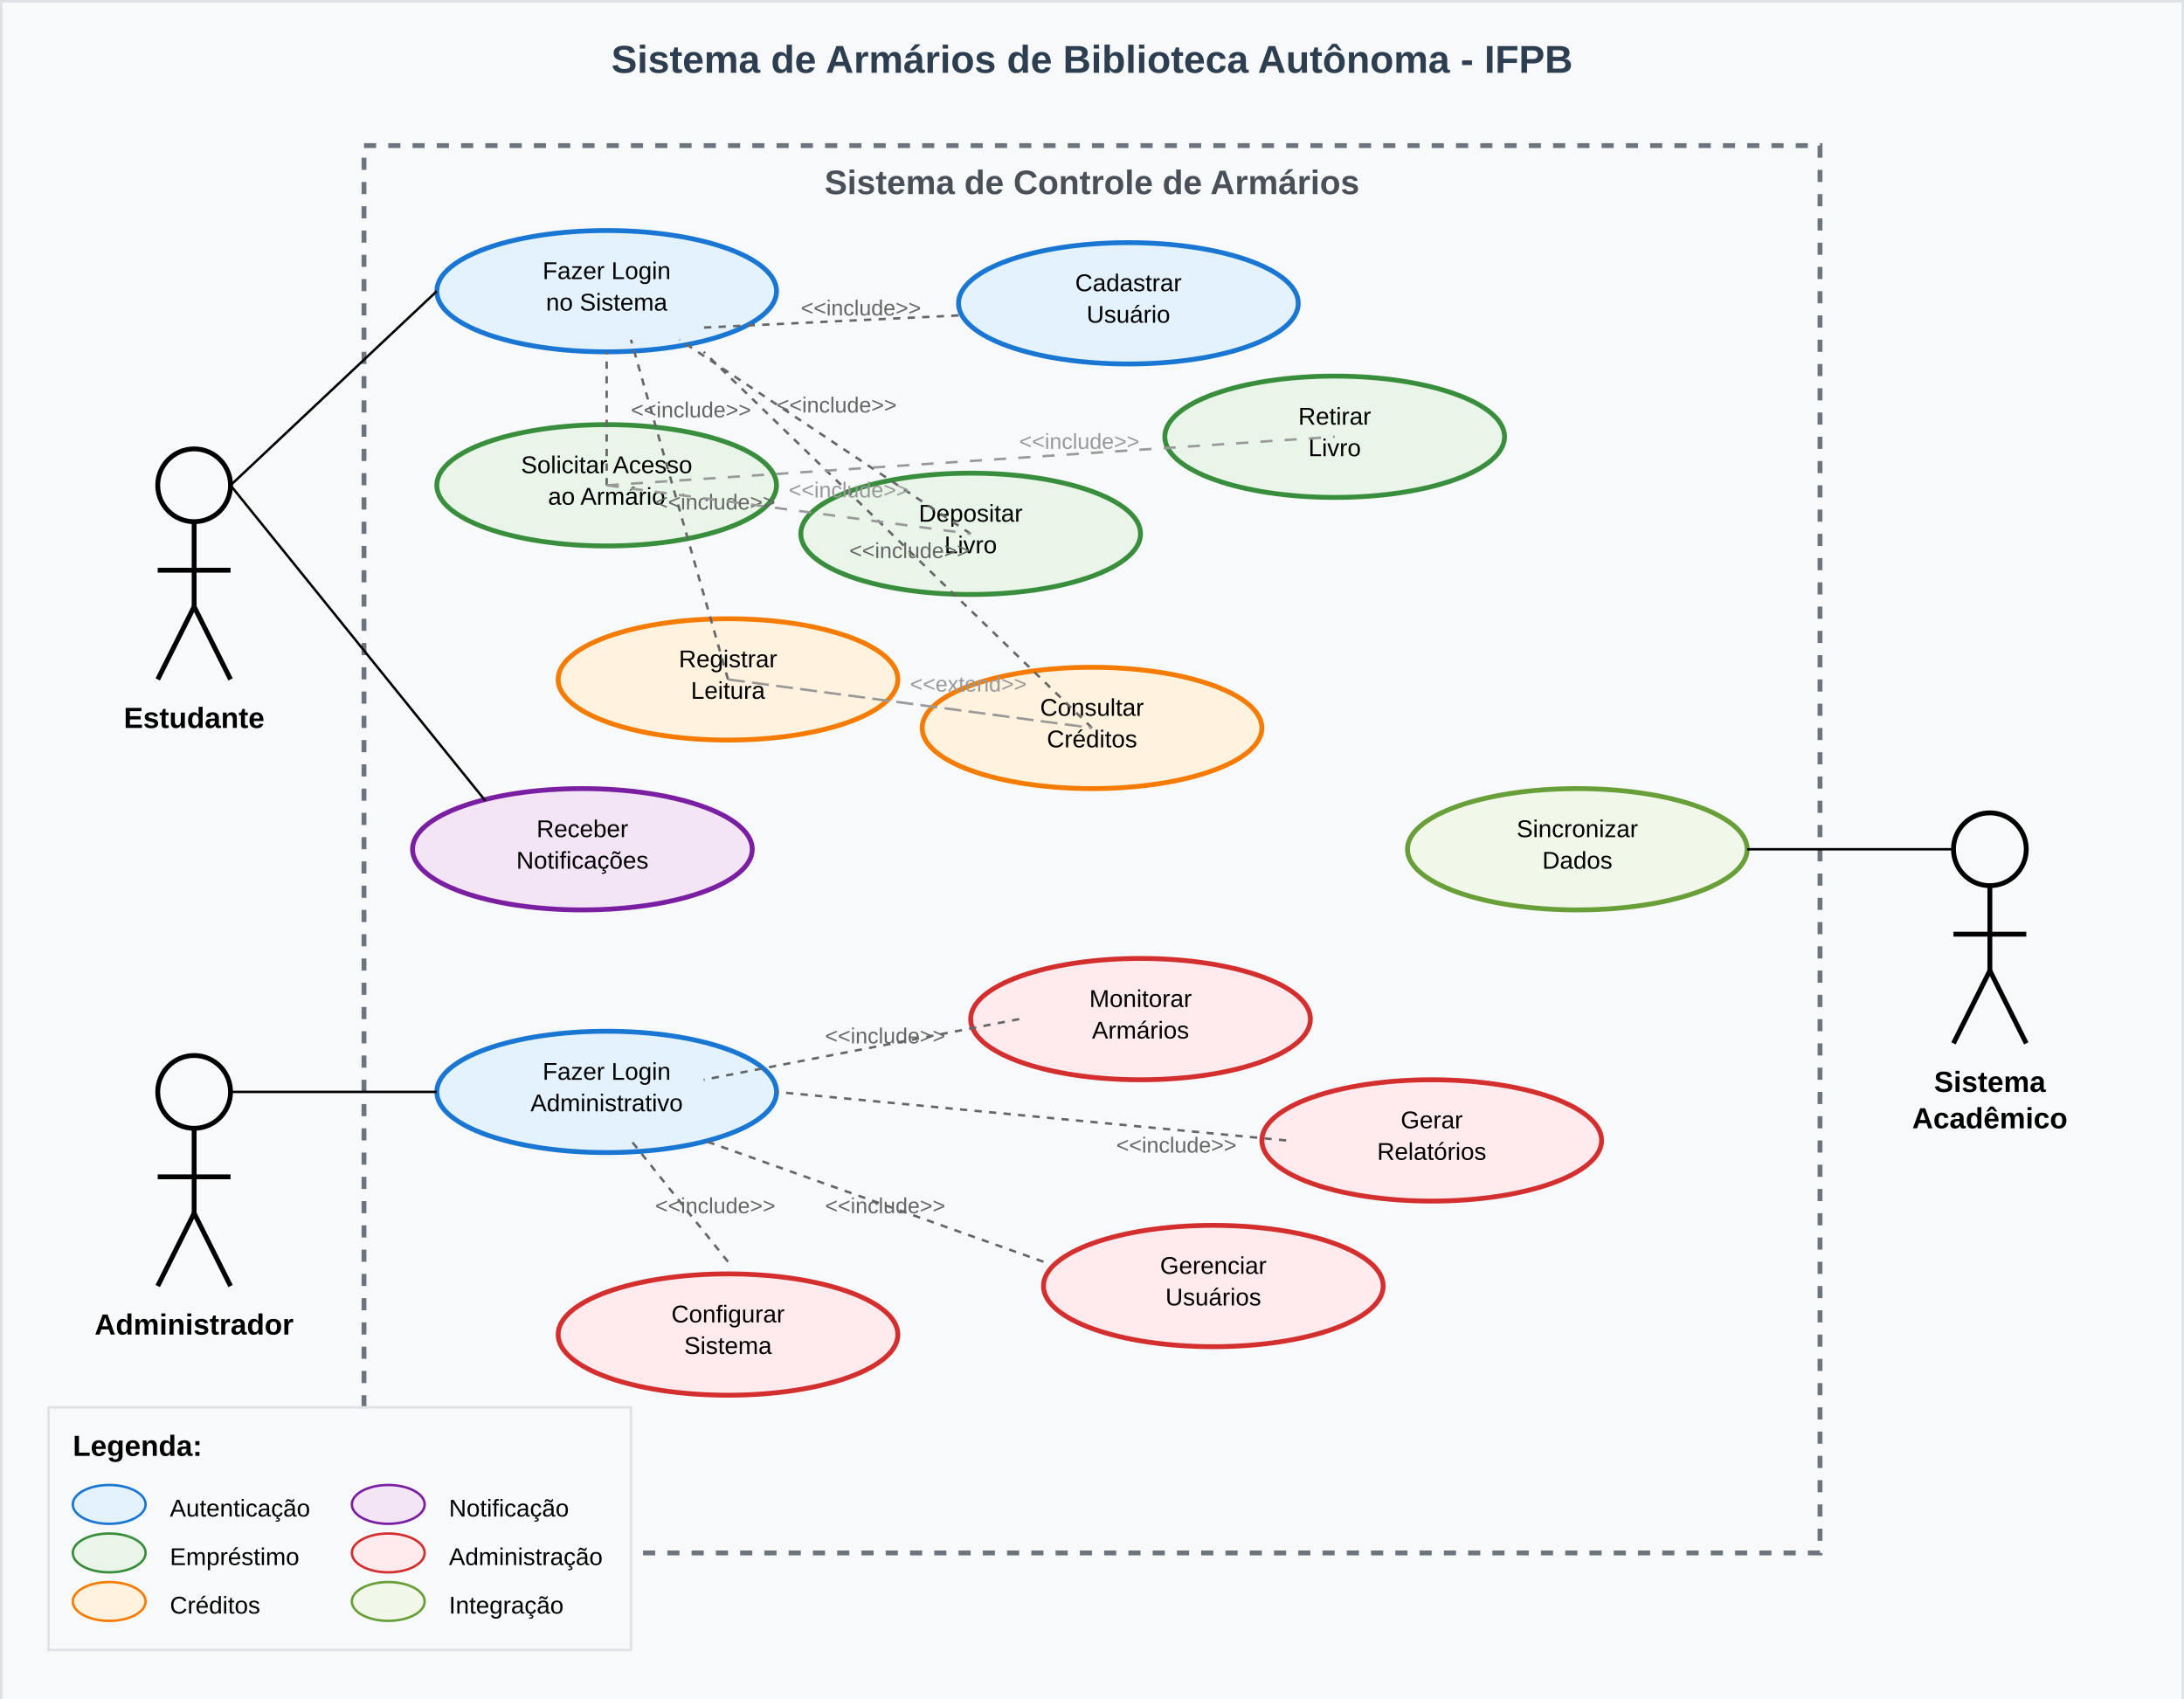
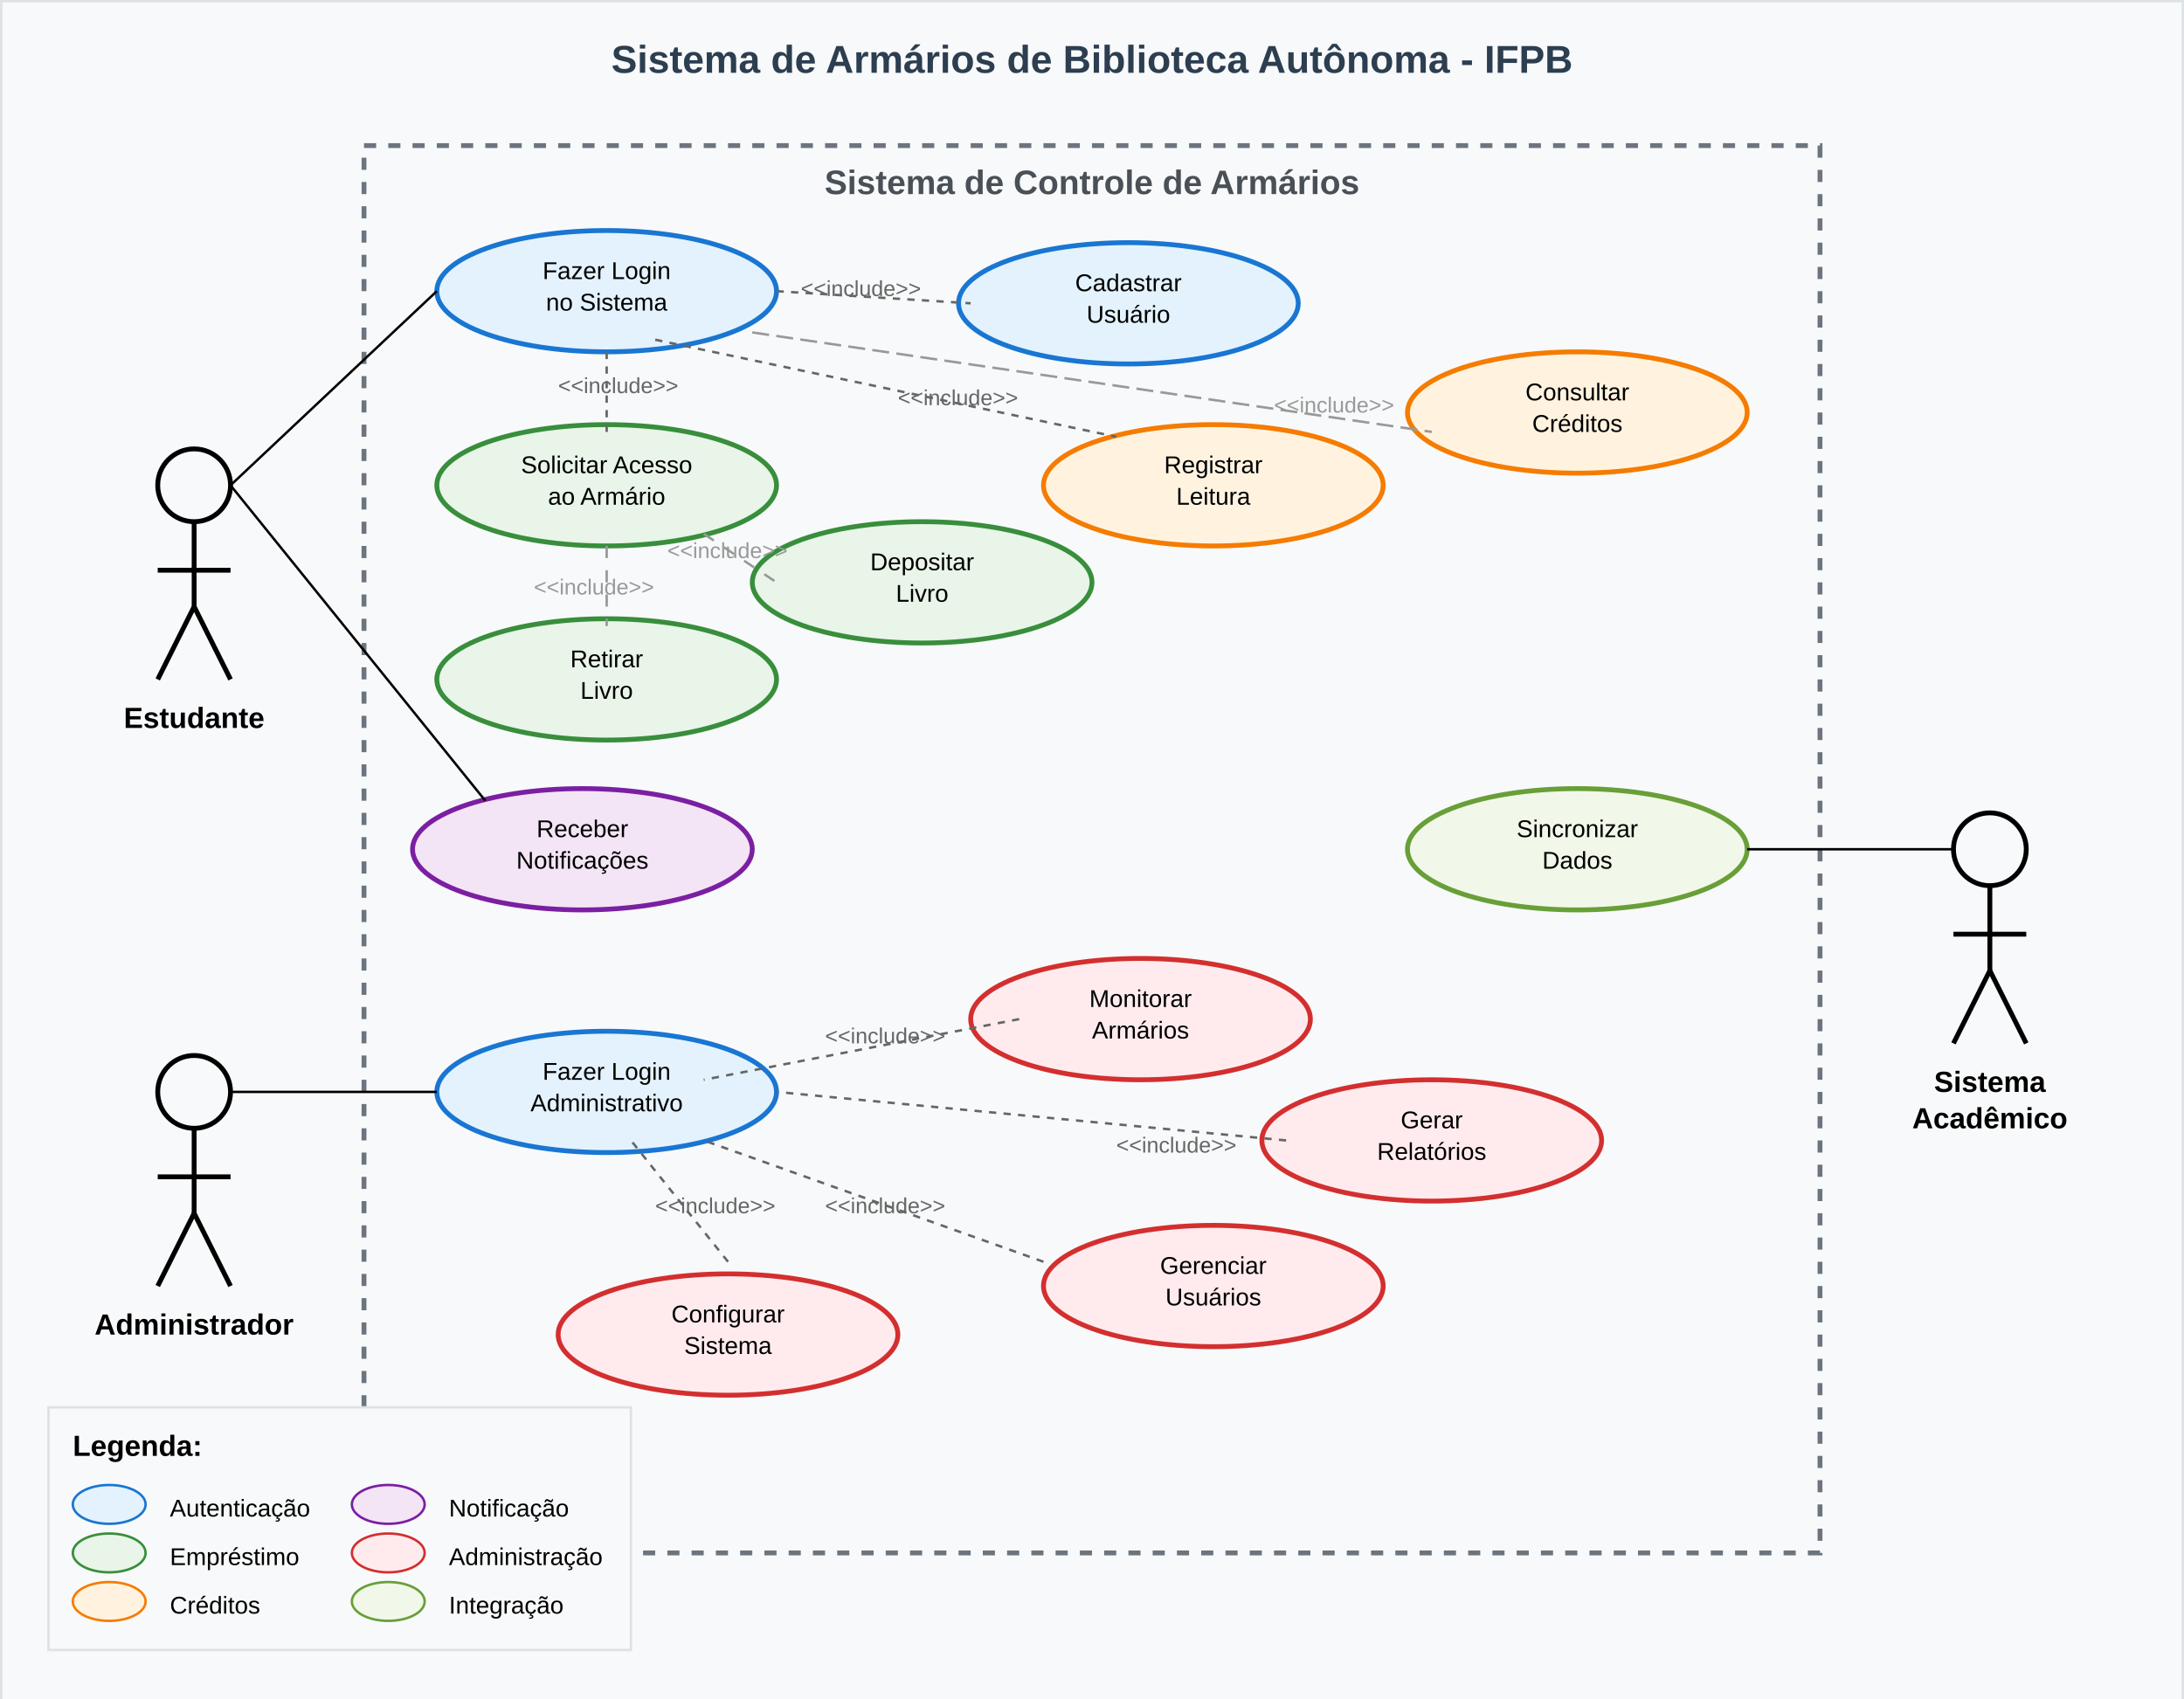
<svg xmlns="http://www.w3.org/2000/svg" width="900" height="700">
  <rect width="900" height="1000" fill="#f8f9fa" stroke="#dee2e6" stroke-width="2" />
  <text x="450" y="30" text-anchor="middle" font-family="Arial, sans-serif" font-size="16" font-weight="bold" fill="#2c3e50">Sistema de Armários de Biblioteca Autônoma - IFPB</text>
  <rect x="150" y="60" width="600" height="580" fill="none" stroke="#6c757d" stroke-width="2" stroke-dasharray="5,5" />
  <text x="450" y="80" text-anchor="middle" font-family="Arial, sans-serif" font-size="14" font-weight="bold" fill="#495057">Sistema de Controle de Armários</text>
  <g id="student">
    <circle cx="80" cy="200" r="15" fill="none" stroke="#000" stroke-width="2" />
    <line x1="80" y1="215" x2="80" y2="250" stroke="#000" stroke-width="2" />
    <line x1="65" y1="235" x2="95" y2="235" stroke="#000" stroke-width="2" />
    <line x1="80" y1="250" x2="65" y2="280" stroke="#000" stroke-width="2" />
    <line x1="80" y1="250" x2="95" y2="280" stroke="#000" stroke-width="2" />
    <text x="80" y="300" text-anchor="middle" font-family="Arial, sans-serif" font-size="12" font-weight="bold">Estudante</text>
  </g>
  <g id="admin">
    <circle cx="80" cy="450" r="15" fill="none" stroke="#000" stroke-width="2" />
    <line x1="80" y1="465" x2="80" y2="500" stroke="#000" stroke-width="2" />
    <line x1="65" y1="485" x2="95" y2="485" stroke="#000" stroke-width="2" />
    <line x1="80" y1="500" x2="65" y2="530" stroke="#000" stroke-width="2" />
    <line x1="80" y1="500" x2="95" y2="530" stroke="#000" stroke-width="2" />
    <text x="80" y="550" text-anchor="middle" font-family="Arial, sans-serif" font-size="12" font-weight="bold">Administrador</text>
  </g>
  <g id="sistema_academico">
    <circle cx="820" cy="350" r="15" fill="none" stroke="#000" stroke-width="2" />
    <line x1="820" y1="365" x2="820" y2="400" stroke="#000" stroke-width="2" />
    <line x1="805" y1="385" x2="835" y2="385" stroke="#000" stroke-width="2" />
    <line x1="820" y1="400" x2="805" y2="430" stroke="#000" stroke-width="2" />
    <line x1="820" y1="400" x2="835" y2="430" stroke="#000" stroke-width="2" />
    <text x="820" y="450" text-anchor="middle" font-family="Arial, sans-serif" font-size="12" font-weight="bold">Sistema</text>
    <text x="820" y="465" text-anchor="middle" font-family="Arial, sans-serif" font-size="12" font-weight="bold">Acadêmico</text>
  </g>
  <ellipse cx="250" cy="120" rx="70" ry="25" fill="#e3f2fd" stroke="#1976d2" stroke-width="2" />
  <text x="250" y="115" text-anchor="middle" font-family="Arial, sans-serif" font-size="10">Fazer Login</text>
  <text x="250" y="128" text-anchor="middle" font-family="Arial, sans-serif" font-size="10">no Sistema</text>
  <ellipse cx="465" cy="125" rx="70" ry="25" fill="#e3f2fd" stroke="#1976d2" stroke-width="2" />
  <text x="465" y="120" text-anchor="middle" font-family="Arial, sans-serif" font-size="10">Cadastrar</text>
  <text x="465" y="133" text-anchor="middle" font-family="Arial, sans-serif" font-size="10">Usuário</text>
  <ellipse cx="250" cy="200" rx="70" ry="25" fill="#e8f5e8" stroke="#388e3c" stroke-width="2" />
  <text x="250" y="195" text-anchor="middle" font-family="Arial, sans-serif" font-size="10">Solicitar Acesso</text>
  <text x="250" y="208" text-anchor="middle" font-family="Arial, sans-serif" font-size="10">ao Armário</text>
-   <ellipse cx="400" cy="220" rx="70" ry="25" fill="#e8f5e8" stroke="#388e3c" stroke-width="2" />
-   <text x="400" y="215" text-anchor="middle" font-family="Arial, sans-serif" font-size="10">Depositar</text>
-   <text x="400" y="228" text-anchor="middle" font-family="Arial, sans-serif" font-size="10">Livro</text>
-   <ellipse cx="550" cy="180" rx="70" ry="25" fill="#e8f5e8" stroke="#388e3c" stroke-width="2" />
-   <text x="550" y="175" text-anchor="middle" font-family="Arial, sans-serif" font-size="10">Retirar</text>
-   <text x="550" y="188" text-anchor="middle" font-family="Arial, sans-serif" font-size="10">Livro</text>
-   <ellipse cx="450" cy="300" rx="70" ry="25" fill="#fff3e0" stroke="#f57c00" stroke-width="2" />
-   <text x="450" y="295" text-anchor="middle" font-family="Arial, sans-serif" font-size="10">Consultar</text>
-   <text x="450" y="308" text-anchor="middle" font-family="Arial, sans-serif" font-size="10">Créditos</text>
-   <ellipse cx="300" cy="280" rx="70" ry="25" fill="#fff3e0" stroke="#f57c00" stroke-width="2" />
-   <text x="300" y="275" text-anchor="middle" font-family="Arial, sans-serif" font-size="10">Registrar</text>
-   <text x="300" y="288" text-anchor="middle" font-family="Arial, sans-serif" font-size="10">Leitura</text>
+   <ellipse cx="380" cy="240" rx="70" ry="25" fill="#e8f5e8" stroke="#388e3c" stroke-width="2" />
+   <text x="380" y="235" text-anchor="middle" font-family="Arial, sans-serif" font-size="10">Depositar</text>
+   <text x="380" y="248" text-anchor="middle" font-family="Arial, sans-serif" font-size="10">Livro</text>
+   <ellipse cx="250" cy="280" rx="70" ry="25" fill="#e8f5e8" stroke="#388e3c" stroke-width="2" />
+   <text x="250" y="275" text-anchor="middle" font-family="Arial, sans-serif" font-size="10">Retirar</text>
+   <text x="250" y="288" text-anchor="middle" font-family="Arial, sans-serif" font-size="10">Livro</text>
+   <ellipse cx="650" cy="170" rx="70" ry="25" fill="#fff3e0" stroke="#f57c00" stroke-width="2" />
+   <text x="650" y="165" text-anchor="middle" font-family="Arial, sans-serif" font-size="10">Consultar</text>
+   <text x="650" y="178" text-anchor="middle" font-family="Arial, sans-serif" font-size="10">Créditos</text>
+   <ellipse cx="500" cy="200" rx="70" ry="25" fill="#fff3e0" stroke="#f57c00" stroke-width="2" />
+   <text x="500" y="195" text-anchor="middle" font-family="Arial, sans-serif" font-size="10">Registrar</text>
+   <text x="500" y="208" text-anchor="middle" font-family="Arial, sans-serif" font-size="10">Leitura</text>
  <ellipse cx="240" cy="350" rx="70" ry="25" fill="#f3e5f5" stroke="#7b1fa2" stroke-width="2" />
  <text x="240" y="345" text-anchor="middle" font-family="Arial, sans-serif" font-size="10">Receber</text>
  <text x="240" y="358" text-anchor="middle" font-family="Arial, sans-serif" font-size="10">Notificações</text>
  <ellipse cx="250" cy="450" rx="70" ry="25" fill="#e3f2fd" stroke="#1976d2" stroke-width="2" />
  <text x="250" y="445" text-anchor="middle" font-family="Arial, sans-serif" font-size="10">Fazer Login</text>
  <text x="250" y="458" text-anchor="middle" font-family="Arial, sans-serif" font-size="10">Administrativo</text>
  <ellipse cx="470" cy="420" rx="70" ry="25" fill="#ffebee" stroke="#d32f2f" stroke-width="2" />
  <text x="470" y="415" text-anchor="middle" font-family="Arial, sans-serif" font-size="10">Monitorar</text>
  <text x="470" y="428" text-anchor="middle" font-family="Arial, sans-serif" font-size="10">Armários</text>
  <ellipse cx="590" cy="470" rx="70" ry="25" fill="#ffebee" stroke="#d32f2f" stroke-width="2" />
  <text x="590" y="465" text-anchor="middle" font-family="Arial, sans-serif" font-size="10">Gerar</text>
  <text x="590" y="478" text-anchor="middle" font-family="Arial, sans-serif" font-size="10">Relatórios</text>
  <ellipse cx="500" cy="530" rx="70" ry="25" fill="#ffebee" stroke="#d32f2f" stroke-width="2" />
  <text x="500" y="525" text-anchor="middle" font-family="Arial, sans-serif" font-size="10">Gerenciar</text>
  <text x="500" y="538" text-anchor="middle" font-family="Arial, sans-serif" font-size="10">Usuários</text>
  <ellipse cx="300" cy="550" rx="70" ry="25" fill="#ffebee" stroke="#d32f2f" stroke-width="2" />
  <text x="300" y="545" text-anchor="middle" font-family="Arial, sans-serif" font-size="10">Configurar</text>
  <text x="300" y="558" text-anchor="middle" font-family="Arial, sans-serif" font-size="10">Sistema</text>
  <ellipse cx="650" cy="350" rx="70" ry="25" fill="#f1f8e9" stroke="#689f38" stroke-width="2" />
  <text x="650" y="345" text-anchor="middle" font-family="Arial, sans-serif" font-size="10">Sincronizar</text>
  <text x="650" y="358" text-anchor="middle" font-family="Arial, sans-serif" font-size="10">Dados</text>
  <line x1="95" y1="200" x2="180" y2="120" stroke="#000" stroke-width="1" />
  <line x1="95" y1="200" x2="200" y2="330" stroke="#000" stroke-width="1" />
  <line x1="95" y1="450" x2="180" y2="450" stroke="#000" stroke-width="1" />
  <line x1="805" y1="350" x2="720" y2="350" stroke="#000" stroke-width="1" />
-   <line x1="250" y1="200" x2="250" y2="145" stroke="#666" stroke-width="1" stroke-dasharray="3,3" />
-   <text x="260" y="172" font-family="Arial, sans-serif" font-size="9" fill="#666">&lt;&lt;include&gt;&gt;</text>
-   <line x1="400" y1="220" x2="280" y2="140" stroke="#666" stroke-width="1" stroke-dasharray="3,3" />
-   <text x="320" y="170" font-family="Arial, sans-serif" font-size="9" fill="#666">&lt;&lt;include&gt;&gt;</text>
-   <line x1="395" y1="130" x2="290" y2="135" stroke="#666" stroke-width="1" stroke-dasharray="3,3" />
-   <text x="330" y="130" font-family="Arial, sans-serif" font-size="9" fill="#666">&lt;&lt;include&gt;&gt;</text>
-   <line x1="300" y1="280" x2="260" y2="140" stroke="#666" stroke-width="1" stroke-dasharray="3,3" />
-   <text x="270" y="210" font-family="Arial, sans-serif" font-size="9" fill="#666">&lt;&lt;include&gt;&gt;</text>
-   <line x1="450" y1="300" x2="290" y2="145" stroke="#666" stroke-width="1" stroke-dasharray="3,3" />
-   <text x="350" y="230" font-family="Arial, sans-serif" font-size="9" fill="#666">&lt;&lt;include&gt;&gt;</text>
+   <line x1="250" y1="145" x2="250" y2="180" stroke="#666" stroke-width="1" stroke-dasharray="3,3" />
+   <text x="230" y="162" font-family="Arial, sans-serif" font-size="9" fill="#666">&lt;&lt;include&gt;&gt;</text>
+   <line x1="320" y1="120" x2="400" y2="125" stroke="#666" stroke-width="1" stroke-dasharray="3,3" />
+   <text x="330" y="122" font-family="Arial, sans-serif" font-size="9" fill="#666">&lt;&lt;include&gt;&gt;</text>
+   <line x1="270" y1="140" x2="460" y2="180" stroke="#666" stroke-width="1" stroke-dasharray="3,3" />
+   <text x="370" y="167" font-family="Arial, sans-serif" font-size="9" fill="#666">&lt;&lt;include&gt;&gt;</text>
  <line x1="420" y1="420" x2="290" y2="445" stroke="#666" stroke-width="1" stroke-dasharray="3,3" />
  <text x="340" y="430" font-family="Arial, sans-serif" font-size="9" fill="#666">&lt;&lt;include&gt;&gt;</text>
  <line x1="530" y1="470" x2="320" y2="450" stroke="#666" stroke-width="1" stroke-dasharray="3,3" />
  <text x="460" y="475" font-family="Arial, sans-serif" font-size="9" fill="#666">&lt;&lt;include&gt;&gt;</text>
  <line x1="430" y1="520" x2="290" y2="470" stroke="#666" stroke-width="1" stroke-dasharray="3,3" />
  <text x="340" y="500" font-family="Arial, sans-serif" font-size="9" fill="#666">&lt;&lt;include&gt;&gt;</text>
  <line x1="300" y1="520" x2="260" y2="470" stroke="#666" stroke-width="1" stroke-dasharray="3,3" />
  <text x="270" y="500" font-family="Arial, sans-serif" font-size="9" fill="#666">&lt;&lt;include&gt;&gt;</text>
-   <line x1="250" y1="200" x2="400" y2="220" stroke="#999" stroke-width="1" stroke-dasharray="5,5" />
-   <text x="325" y="205" font-family="Arial, sans-serif" font-size="9" fill="#999">&lt;&lt;include&gt;&gt;</text>
-   <line x1="250" y1="200" x2="550" y2="180" stroke="#999" stroke-width="1" stroke-dasharray="5,5" />
-   <text x="420" y="185" font-family="Arial, sans-serif" font-size="9" fill="#999">&lt;&lt;include&gt;&gt;</text>
-   <line x1="300" y1="280" x2="450" y2="300" stroke="#999" stroke-width="1" stroke-dasharray="7,3" />
-   <text x="375" y="285" font-family="Arial, sans-serif" font-size="9" fill="#999">&lt;&lt;extend&gt;&gt;</text>
+   <line x1="290" y1="220" x2="320" y2="240" stroke="#999" stroke-width="1" stroke-dasharray="5,5" />
+   <text x="275" y="230" font-family="Arial, sans-serif" font-size="9" fill="#999">&lt;&lt;include&gt;&gt;</text>
+   <line x1="250" y1="225" x2="250" y2="258" stroke="#999" stroke-width="1" stroke-dasharray="5,5" />
+   <text x="220" y="245" font-family="Arial, sans-serif" font-size="9" fill="#999">&lt;&lt;include&gt;&gt;</text>
+   <line x1="310" y1="137" x2="590" y2="178" stroke="#999" stroke-width="1" stroke-dasharray="7,3" />
+   <text x="525" y="170" font-family="Arial, sans-serif" font-size="9" fill="#999">&lt;&lt;include&gt;&gt;</text>
  <g id="legend">
    <rect x="20" y="580" width="240" height="100" fill="#f8f9fa" stroke="#dee2e6" stroke-width="1" />
    <text x="30" y="600" font-family="Arial, sans-serif" font-size="12" font-weight="bold">Legenda:</text>
    <ellipse cx="45" cy="620" rx="15" ry="8" fill="#e3f2fd" stroke="#1976d2" stroke-width="1" />
    <text x="70" y="625" font-family="Arial, sans-serif" font-size="10">Autenticação</text>
    <ellipse cx="45" cy="640" rx="15" ry="8" fill="#e8f5e8" stroke="#388e3c" stroke-width="1" />
    <text x="70" y="645" font-family="Arial, sans-serif" font-size="10">Empréstimo</text>
    <ellipse cx="45" cy="660" rx="15" ry="8" fill="#fff3e0" stroke="#f57c00" stroke-width="1" />
    <text x="70" y="665" font-family="Arial, sans-serif" font-size="10">Créditos</text>
    <ellipse cx="160" cy="620" rx="15" ry="8" fill="#f3e5f5" stroke="#7b1fa2" stroke-width="1" />
    <text x="185" y="625" font-family="Arial, sans-serif" font-size="10">Notificação</text>
    <ellipse cx="160" cy="640" rx="15" ry="8" fill="#ffebee" stroke="#d32f2f" stroke-width="1" />
    <text x="185" y="645" font-family="Arial, sans-serif" font-size="10">Administração</text>
    <ellipse cx="160" cy="660" rx="15" ry="8" fill="#f1f8e9" stroke="#689f38" stroke-width="1" />
    <text x="185" y="665" font-family="Arial, sans-serif" font-size="10">Integração</text>
  </g>
</svg>
